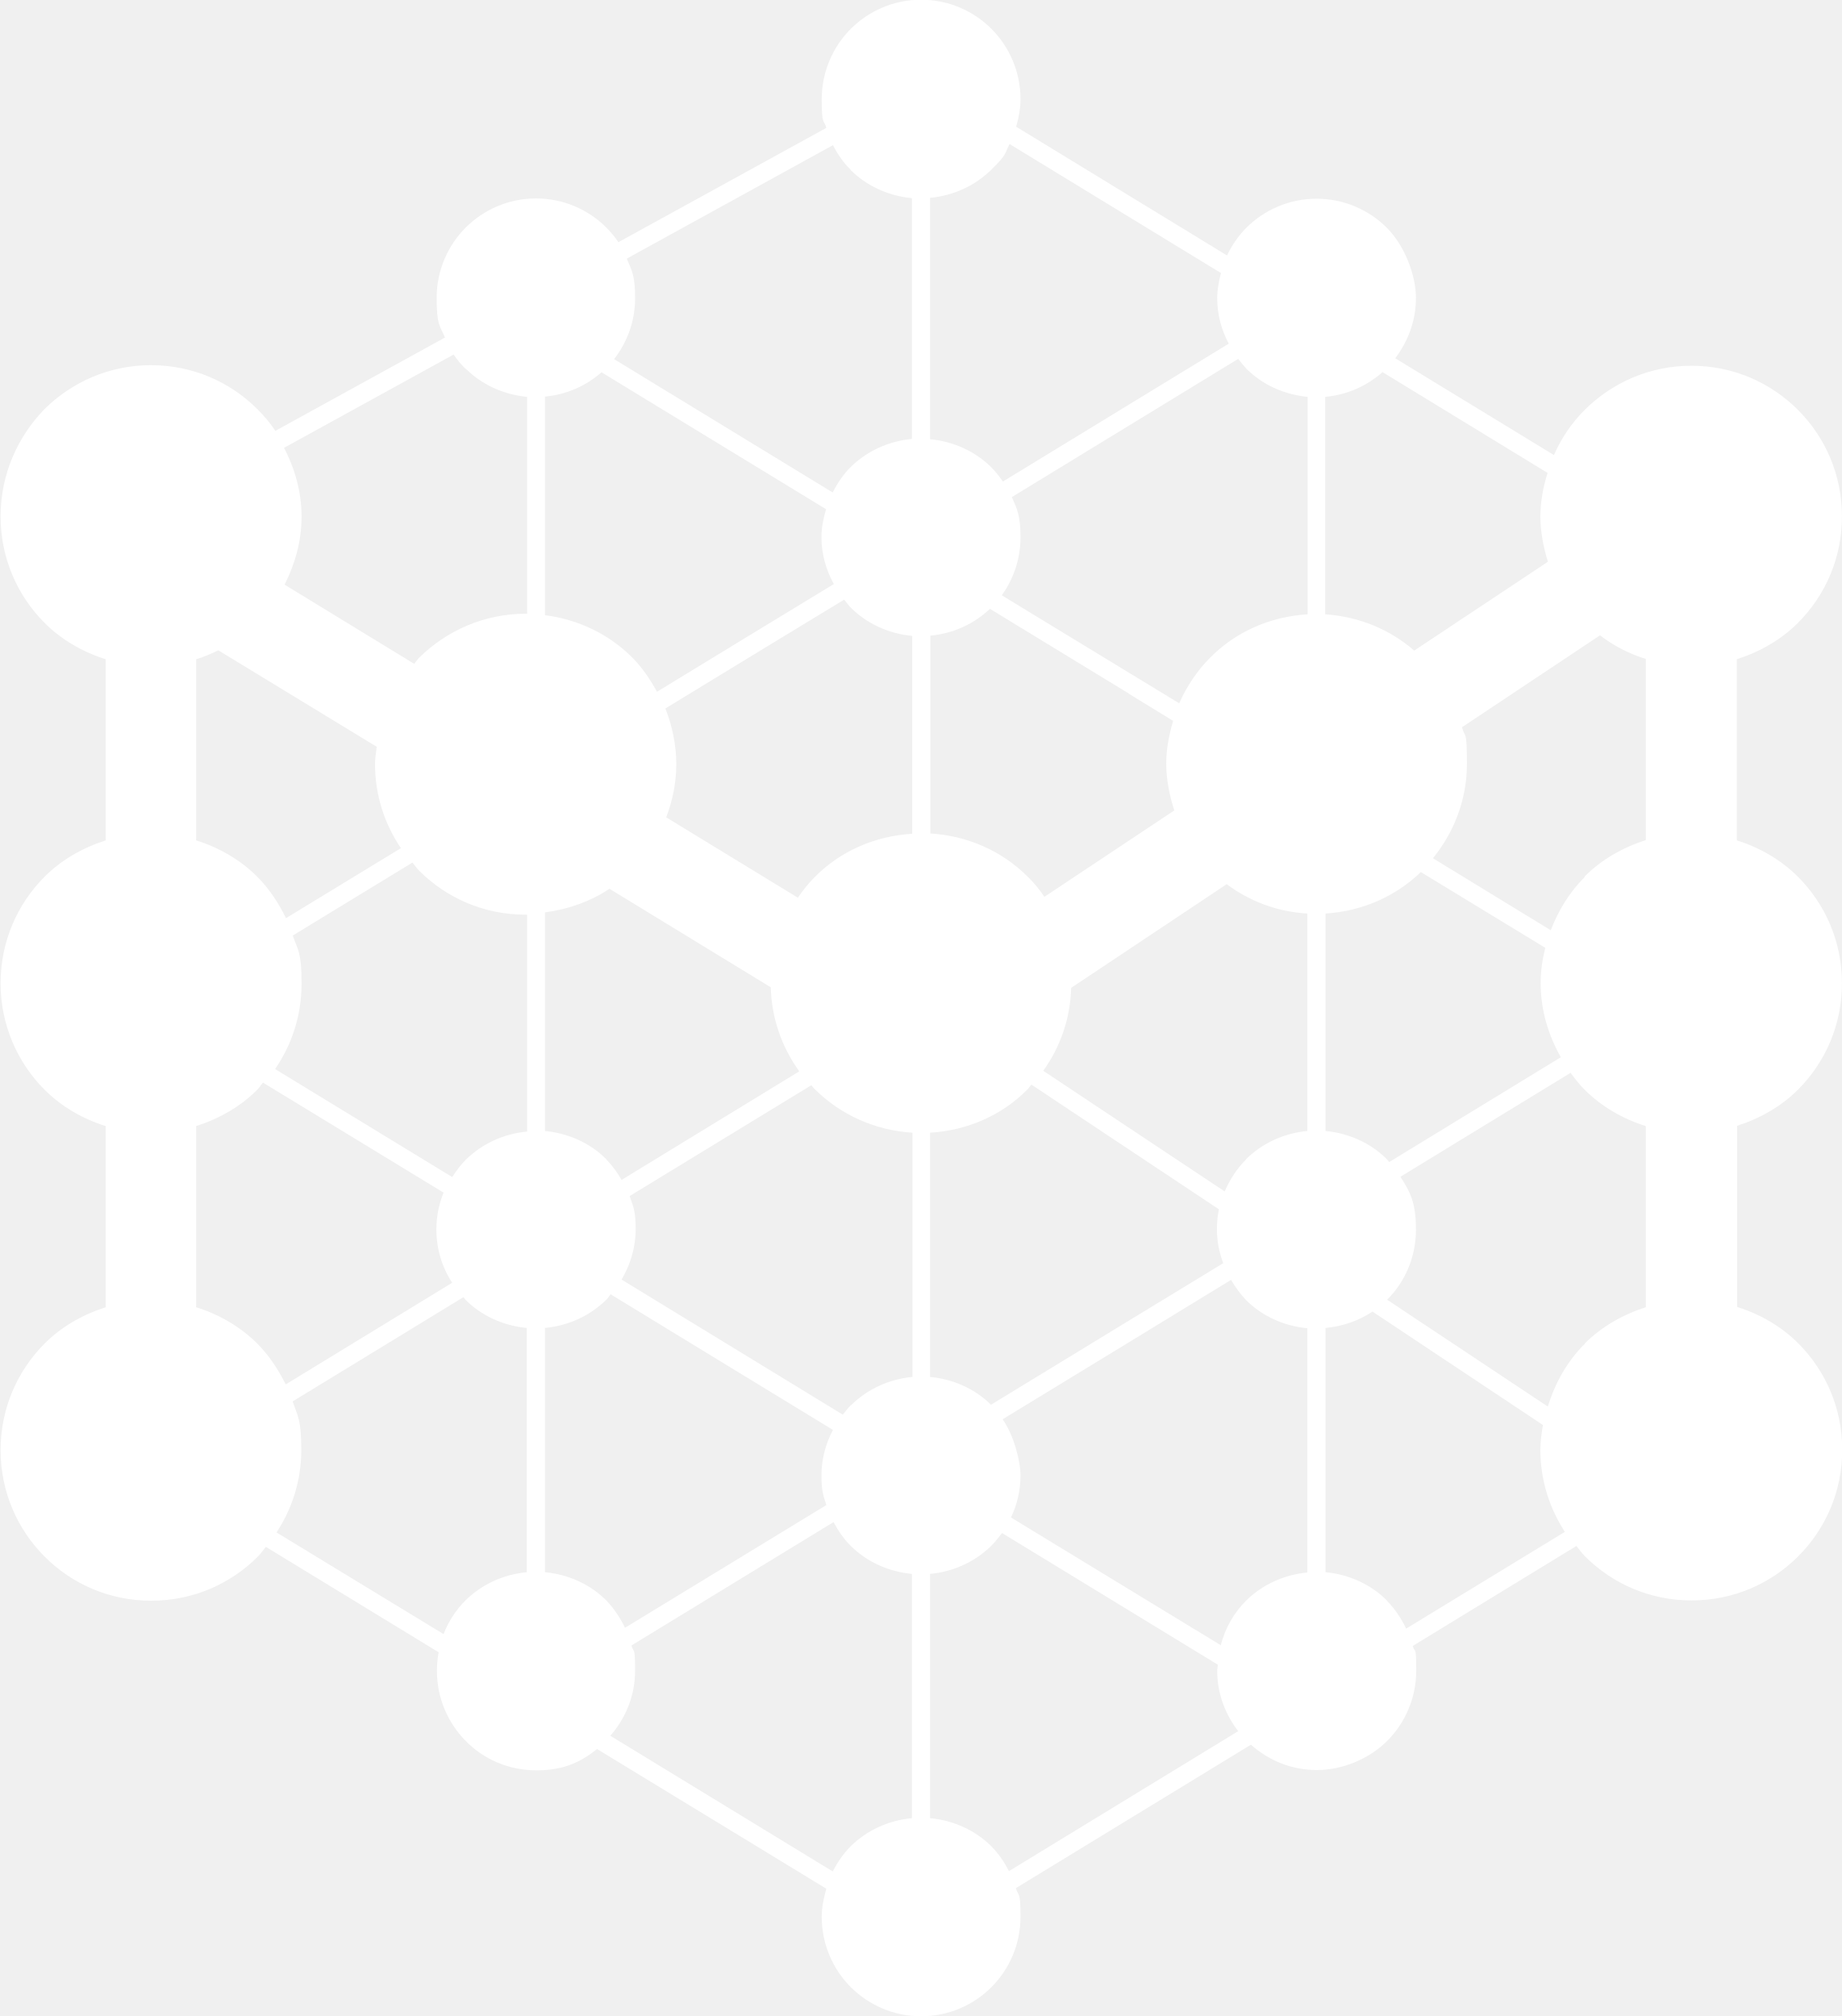
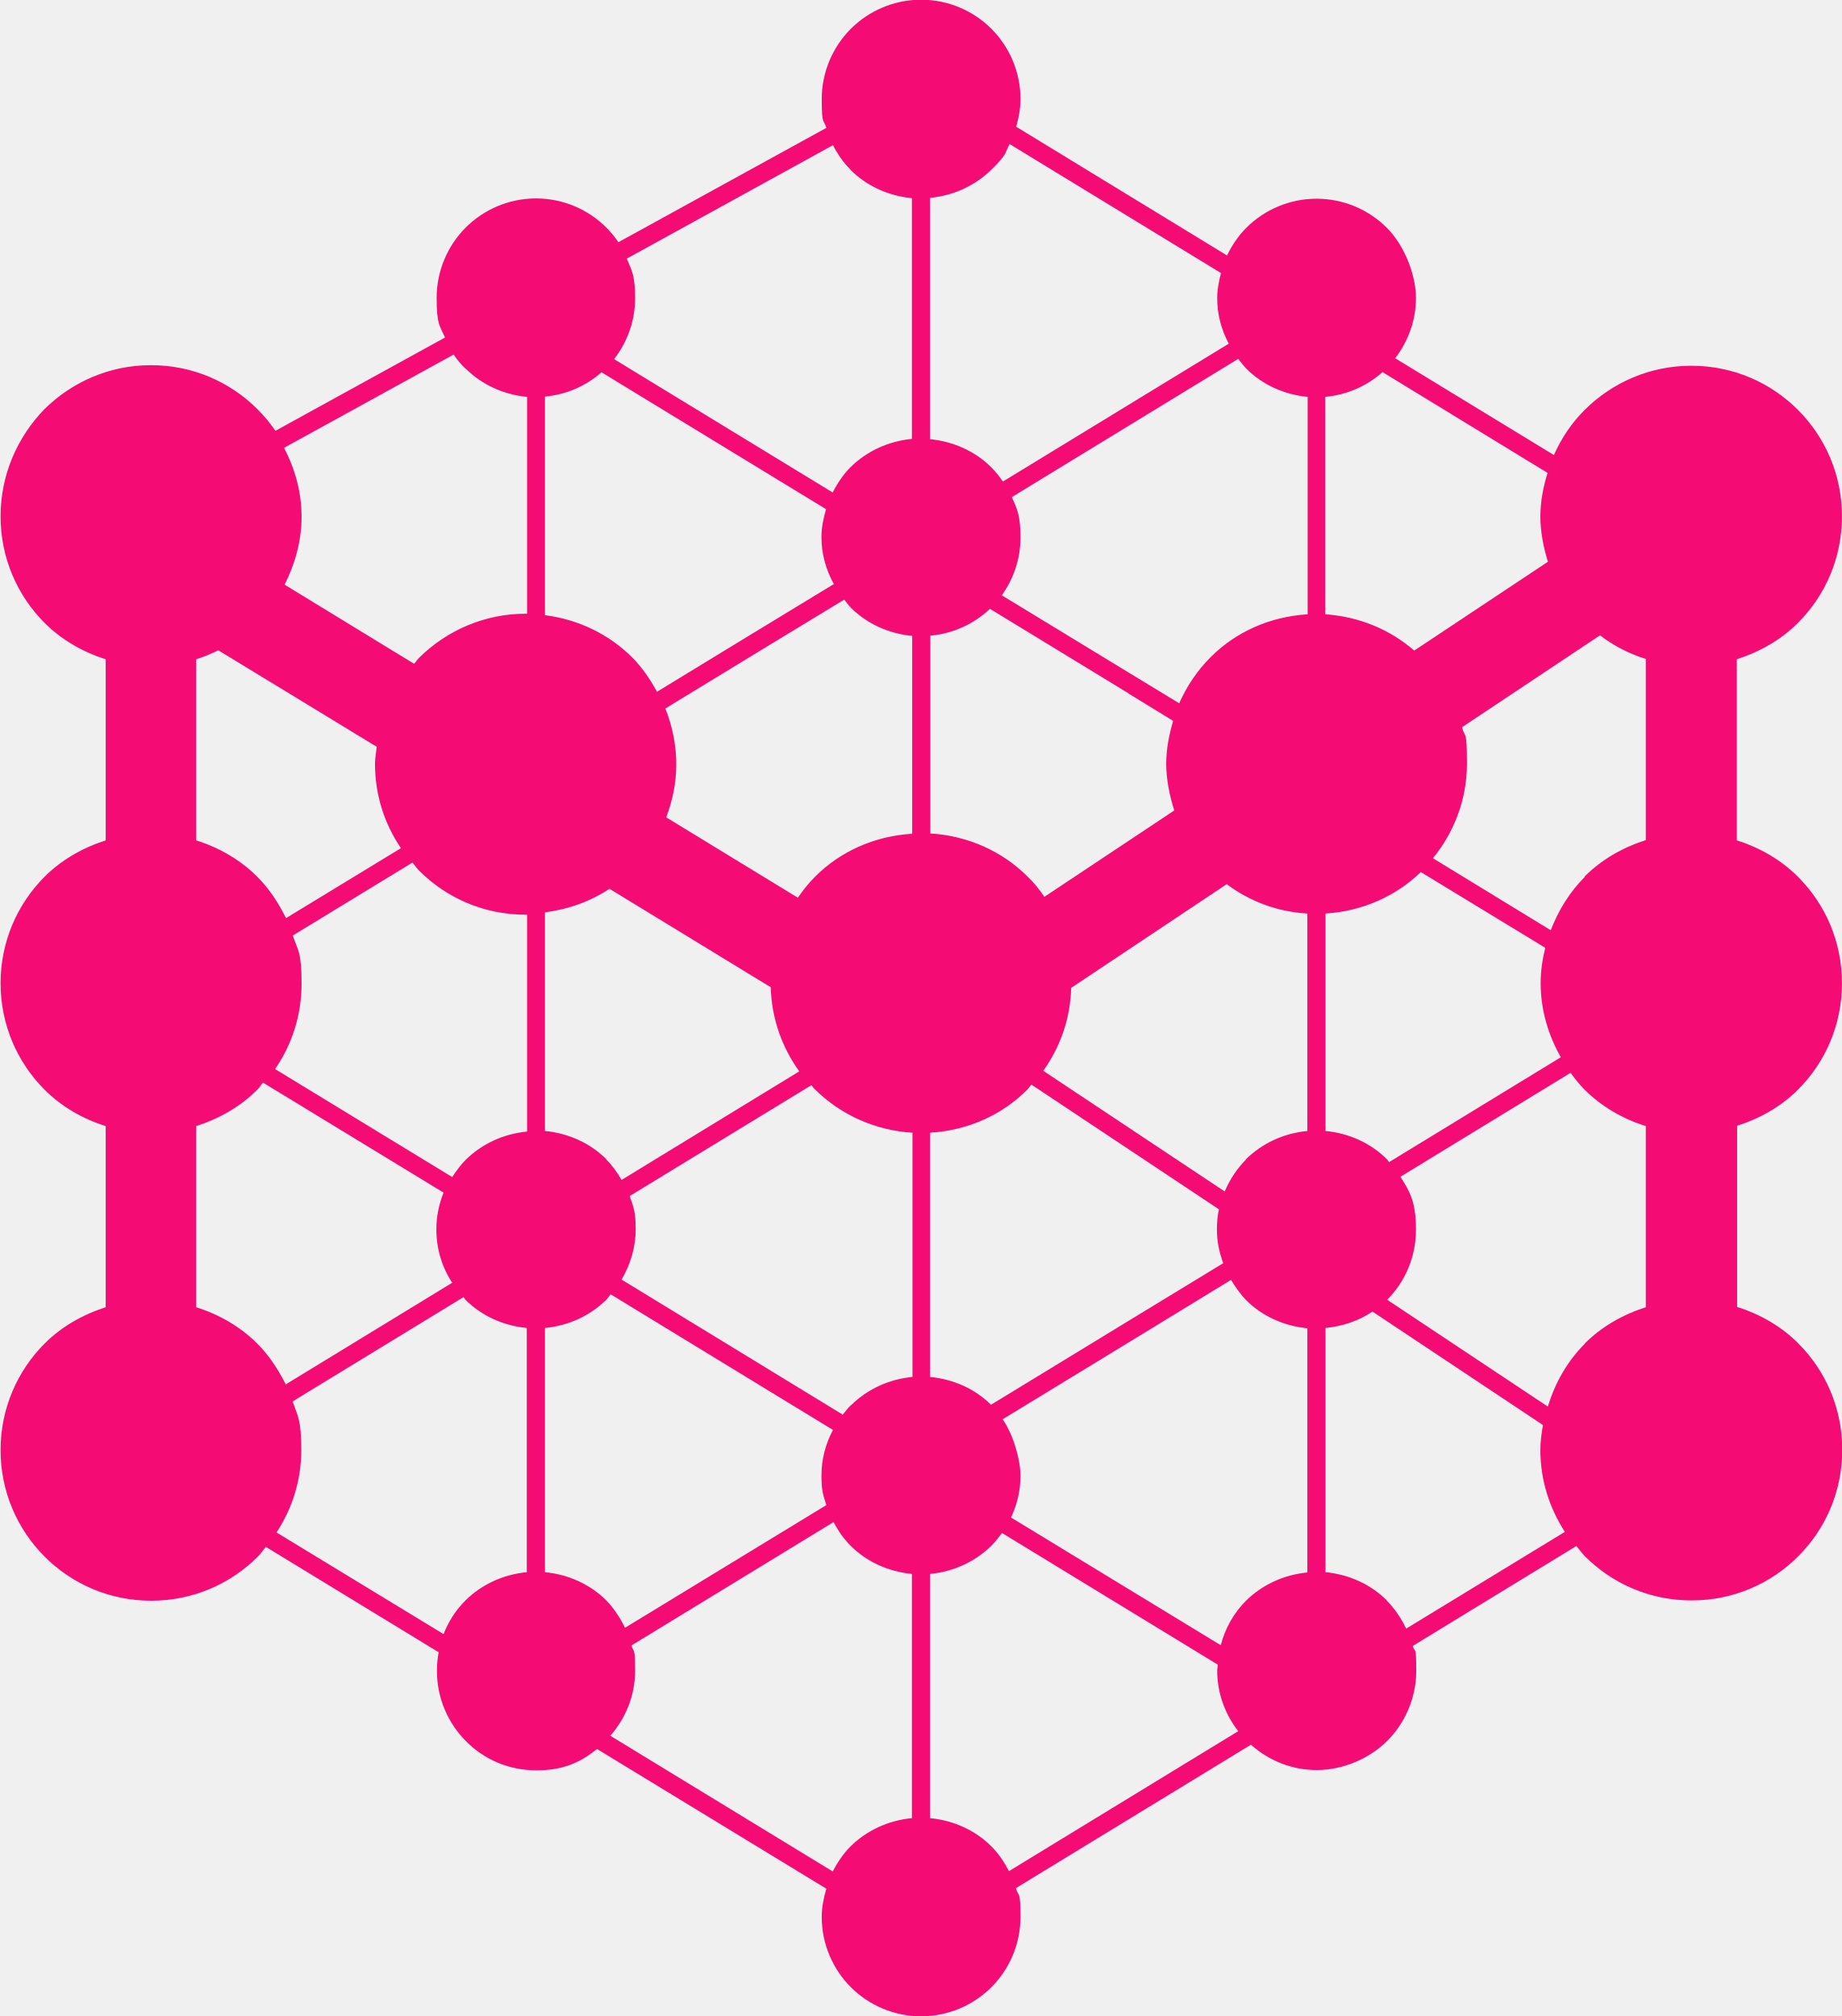
<svg xmlns="http://www.w3.org/2000/svg" id="Layer_1" viewBox="0 0 639.5 700">
  <defs>
-     <style>.cls-1{fill:#fff;}</style>
+     <style>.cls-1{fill:#f40b73;}</style>
  </defs>
  <path class="cls-1" d="M624.2,378.4c9.5-9.5,15.3-22.5,15.3-37s-5.8-27.5-15.3-37c-5.8-5.8-13.2-10.1-21.2-12.6v-62.9c8.1-2.6,15.4-6.8,21.2-12.6,9.5-9.5,15.3-22.5,15.3-37s-5.8-27.5-15.3-37c-9.5-9.5-22.5-15.3-37-15.3s-27.5,5.9-37,15.3c-4.5,4.5-8.1,9.8-10.7,15.7l-55.1-33.6c4.4-5.8,7.2-13,7.2-20.9s-3.9-18.2-10.1-24.4c-6.2-6.2-14.9-10.1-24.4-10.1s-18.2,3.9-24.4,10.1c-2.8,2.8-5,6.1-6.7,9.6l-73.2-44.7c.9-3.1,1.5-6.3,1.5-9.6,0-9.5-3.9-18.2-10.1-24.4s-14.9-10.1-24.4-10.1-18.2,3.9-24.4,10.1c-6.2,6.2-10.1,14.9-10.1,24.4s.7,6.8,1.6,10l-72.2,39.7c-1.2-1.8-2.7-3.6-4.2-5.1-6.2-6.2-14.9-10.1-24.4-10.1s-18.2,3.9-24.4,10.1c-6.2,6.2-10.1,14.9-10.1,24.4s1.1,9.6,2.9,13.8l-58.9,32.4c-1.8-2.7-3.9-5.2-6.2-7.5-9.5-9.5-22.5-15.3-37-15.3s-27.5,5.9-37,15.3C6,151.8,.2,164.9,.2,179.3s5.8,27.5,15.3,37c5.8,5.8,13.2,10.1,21.2,12.6v62.9c-8.1,2.6-15.4,6.8-21.2,12.6C6,313.9,.2,327,.2,341.4s5.8,27.5,15.3,37c5.8,5.8,13.2,10.1,21.2,12.6v62.9c-8.1,2.6-15.4,6.8-21.2,12.6C6,476,.2,489.1,.2,503.5s5.8,27.5,15.3,37c9.5,9.5,22.5,15.3,37,15.3s27.5-5.8,37-15.3c1-1,1.9-2.3,2.8-3.4l60,36.6c-.4,2.1-.6,4.2-.6,6.5,0,9.5,3.9,18.2,10.1,24.4,6.2,6.3,14.9,10.1,24.4,10.1s15.3-2.8,21.1-7.4l79.6,48.5c-.9,3.1-1.6,6.3-1.6,9.8,0,9.5,3.9,18.2,10.1,24.4,6.2,6.2,14.9,10.1,24.4,10.1s18.2-3.9,24.4-10.1,10.1-14.9,10.1-24.4-.7-6.8-1.6-10l81.6-49.8c6.1,5.4,14,8.8,22.9,8.8s18.2-3.9,24.4-10.1c6.2-6.2,10.1-14.9,10.1-24.4s-.5-5.8-1.2-8.6l56.8-34.7c1,1.2,1.9,2.5,3,3.6,9.5,9.5,22.5,15.3,37,15.3s27.5-5.8,37-15.3c9.5-9.5,15.3-22.5,15.3-37s-5.8-27.5-15.3-37c-5.8-5.8-13.2-10.1-21.2-12.6v-62.9c8.1-2.6,15.4-6.8,21.2-12.6Zm-200.3,192.9l-72.9-44.4c2.1-4.4,3.3-9.3,3.3-14.5s-2.3-14-6.2-19.6l46.9-28.6,32.4-19.8c1.5,2.5,3.2,4.9,5.2,7,5.5,5.5,13,9,21.3,9.8v84.8c-8.3,.8-15.7,4.3-21.3,9.8-4.2,4.2-7.3,9.6-8.8,15.6ZM208.9,129.3l77.9,47.5c-.9,3.1-1.6,6.3-1.6,9.7,0,5.9,1.6,11.4,4.3,16.3l-29.1,17.7-32.3,19.7c-2.4-4.4-5.2-8.5-8.7-12-7.9-7.9-18.5-13.1-30.2-14.6v-75.9c7.5-.7,14.3-3.7,19.7-8.5Zm223.8-1.3c5.5,5.5,13,9,21.3,9.8v75.5c-13.2,.8-25.1,6.2-33.8,15-4.5,4.5-8.2,10-10.8,15.9l-14.3-8.7-47.3-28.8c4.1-5.7,6.5-12.6,6.5-20.1s-1.1-9.7-3-14l78.6-48c.9,1.2,1.8,2.3,2.8,3.4ZM101.7,324.8l41.5-25.3c.8,.9,1.4,1.9,2.3,2.8,9.5,9.5,22.5,15.3,37,15.3s.3,0,.5,0v75.3c-8.3,.8-15.7,4.3-21.3,9.8-1.8,1.8-3.3,3.9-4.7,6l-61.5-37.5c5.8-8.4,9.2-18.6,9.2-29.6s-1.2-11.4-3-16.6Zm242.4,163c-5.5-5.5-13-8.9-21.2-9.7v-84.8c13.2-.8,25.1-6.2,33.8-15,.5-.5,.9-1.2,1.4-1.7l65.1,43.3c-.5,2.3-.7,4.6-.7,7,0,4.1,.8,8,2.2,11.7l-33,20.1-47.7,29.1Zm47.7-247l15.5,9.5c-1.4,4.8-2.4,9.7-2.4,14.9s1.1,11,2.8,16.2l-45.1,30c-1.7-2.5-3.6-4.9-5.8-7-8.8-8.8-20.7-14.2-33.8-15v-68.7c8-.7,15.2-4.1,20.7-9.3l48.2,29.4Zm-96.4,247.1c-1,1-1.9,2.2-2.8,3.3l-42.4-25.9-34.4-21c3-5.1,4.9-11.1,4.9-17.4s-.8-7.9-2.1-11.6l63.1-38.5c.4,.5,.8,1.1,1.3,1.5,8.8,8.7,20.7,14.2,33.8,15v84.8c-8.3,.8-15.7,4.3-21.3,9.8Zm-84.9-85.4c-5.5-5.5-13-9-21.3-9.8v-75.9c8.2-1.1,15.8-3.8,22.4-8.2l56,34.2c.3,10.9,3.9,20.9,9.9,29.2l-61.7,37.7c-1.5-2.6-3.2-5-5.3-7.1Zm84.9-191.5c5.5,5.5,13,9,21.3,9.8v68.7c-13.2,.8-25.1,6.2-33.8,15-2.2,2.2-4.1,4.6-5.9,7.2l-45.7-27.9c2.2-5.8,3.5-12,3.5-18.5s-1.4-13.3-3.8-19.3l32.8-20,29.3-17.8c.8,1,1.5,2,2.4,2.9Zm137.3,191.5c-3.2,3.2-5.7,7-7.5,11.2l-63-41.9c5.9-8.2,9.4-18.1,9.7-28.8l54-36c7.9,5.9,17.5,9.6,28,10.2v75.5c-8.3,.8-15.7,4.3-21.3,9.8Zm-222.2,153.2c-5.5-5.5-13-9-21.3-9.8v-84.8c8.3-.8,15.7-4.3,21.3-9.8,.6-.6,1-1.3,1.5-1.9l34.9,21.3,42.3,25.8c-2.5,4.7-4,10.1-4,15.8s.7,7,1.7,10.3l-69.9,42.6c-1.7-3.5-3.9-6.8-6.6-9.6Zm271-153.2c-5.5-5.5-13-9-21.3-9.8v-75.5c12.8-.8,24.4-6,33.1-14.4l43.2,26.3c-1,4-1.6,8-1.6,12.3,0,9.4,2.7,18.1,7,25.7l-59.6,36.4c-.3-.3-.5-.7-.8-1ZM101.6,486.6l59.3-36.2c.3,.3,.5,.6,.7,.9,5.5,5.5,13,9,21.3,9.8v84.8c-8.3,.8-15.7,4.3-21.3,9.8-3.3,3.3-5.9,7.3-7.6,11.7l-58-35.3c5.4-8.2,8.6-18,8.6-28.6s-1.2-11.6-3-16.9Zm117.7,84.7l70.1-42.8c1.6,3,3.5,5.8,5.9,8.2,5.5,5.5,13,9,21.3,9.8v84.8c-8.3,.8-15.7,4.3-21.3,9.8-2.5,2.5-4.5,5.5-6.2,8.7l-77.2-47.1c5.3-6.1,8.6-13.9,8.6-22.6s-.5-6-1.3-8.8Zm124.9,69.8c-5.5-5.5-13-9-21.3-9.8v-84.8c8.3-.8,15.7-4.3,21.3-9.8,1.4-1.4,2.5-2.9,3.7-4.4l74.9,45.7c0,.7-.2,1.4-.2,2.1,0,7.9,2.8,15.2,7.3,21l-79.6,48.6c-1.6-3.1-3.6-6.1-6.1-8.6Zm137.3-85.4c-5.5-5.5-13-9-21.3-9.8v-84.8c6-.6,11.6-2.5,16.3-5.7l59.2,39.4c-.5,2.8-.9,5.7-.9,8.7,0,10.5,3.2,20.2,8.5,28.4l-55.1,33.6c-1.7-3.6-4-7-6.8-9.8Zm68.7-251.2c-5.2,5.2-9.1,11.5-11.8,18.5l-40.9-25c7.3-9,11.8-20.3,11.8-32.8s-.7-8.6-1.7-12.7l47.9-31.9c4.7,3.6,10.1,6.4,15.9,8.2v62.9c-8.1,2.6-15.4,6.8-21.2,12.6Zm-12.7-109.5l-46.5,30.9c-8.4-7.3-19.1-11.8-30.9-12.6v-75.5c7.6-.7,14.5-3.8,19.9-8.6l57.3,35c-1.5,4.8-2.5,9.9-2.5,15.2s1.1,10.7,2.6,15.6Zm-111-75.6l-78.3,47.8c-1.2-1.7-2.5-3.4-4-4.9-5.5-5.5-13-9-21.3-9.8V68.7c8.3-.8,15.7-4.3,21.3-9.8s4.6-5.6,6.3-8.9l73.4,44.8c-.7,2.8-1.3,5.7-1.3,8.8,0,5.7,1.5,11,4,15.7Zm-131.2-60.4c5.5,5.5,13,9,21.3,9.8v83.6c-8.3,.8-15.7,4.3-21.3,9.8-2.5,2.5-4.5,5.5-6.2,8.8l-75.9-46.3c4.5-5.8,7.3-13.1,7.3-21.1s-1.1-9.5-2.9-13.8l71.6-39.4c1.6,3.1,3.6,6.1,6.1,8.5ZM161.7,128c5.5,5.5,13,9,21.3,9.8v75.3c-.2,0-.3,0-.5,0-14.4,0-27.5,5.9-37,15.3-.6,.6-1.1,1.4-1.7,2.1l-45-27.5c3.6-7.1,5.9-15.1,5.9-23.6s-2.3-16.7-6.1-23.9l58.9-32.4c1.2,1.8,2.6,3.5,4.2,5Zm-85.9,97.8l55,33.5c-.2,2-.6,3.9-.6,5.9,0,10.9,3.3,20.9,9,29.3l-39.9,24.3c-2.6-5.3-5.9-10.3-10-14.4-5.8-5.8-13.2-10.1-21.2-12.6v-62.9c2.7-.8,5.2-1.9,7.7-3.1Zm13.5,152.6c.8-.8,1.3-1.7,2-2.5l62.7,38.2c-1.6,4-2.5,8.3-2.5,12.8,0,6.8,2,13.2,5.5,18.5l-57.8,35.3c-2.6-5.2-5.8-10.1-9.9-14.2-5.8-5.8-13.2-10.1-21.2-12.6v-62.9c8.1-2.6,15.4-6.8,21.2-12.6Zm460.9,88.2c-6,6-10.3,13.5-12.8,21.8l-55.8-37.1c6.2-6.2,10-14.8,10-24.3s-2-13.1-5.4-18.4l59.1-36.1c1.5,2.1,3.1,4.1,4.9,5.9,5.8,5.8,13.2,10.1,21.2,12.6v62.9c-8.1,2.6-15.4,6.8-21.2,12.6Z" />
</svg>
